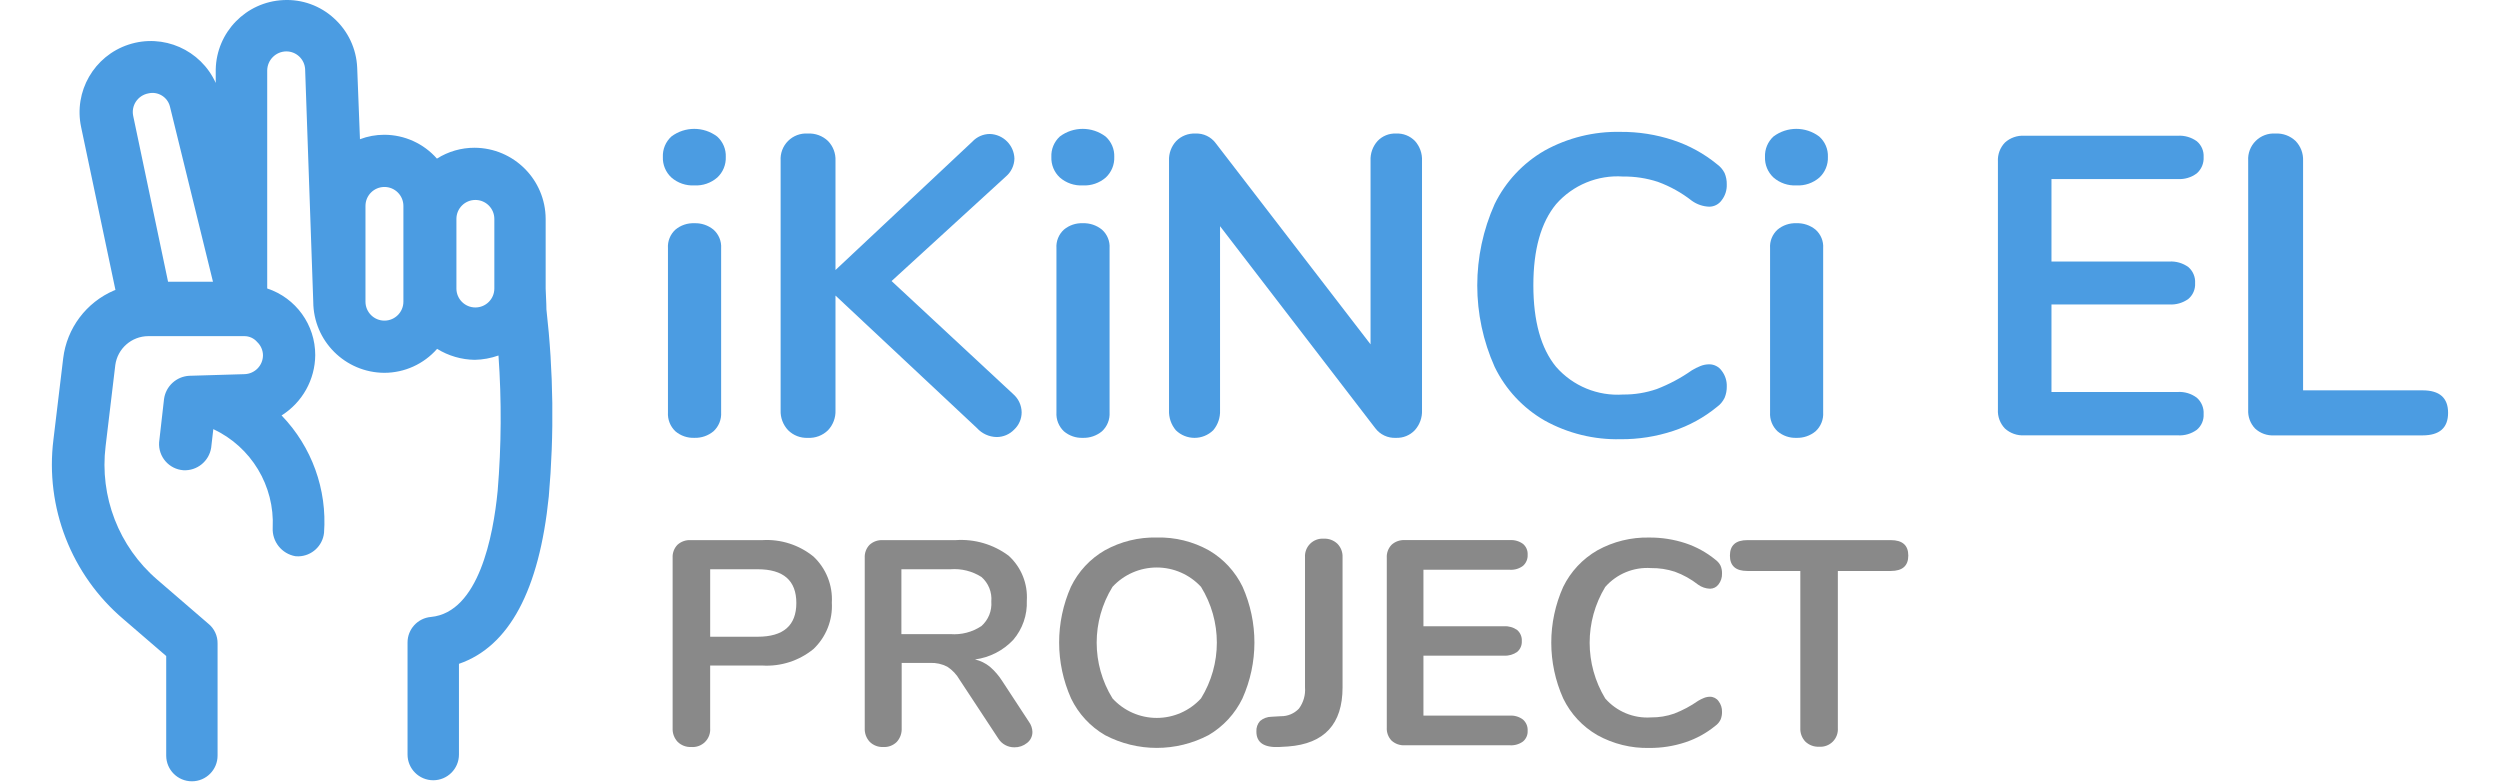
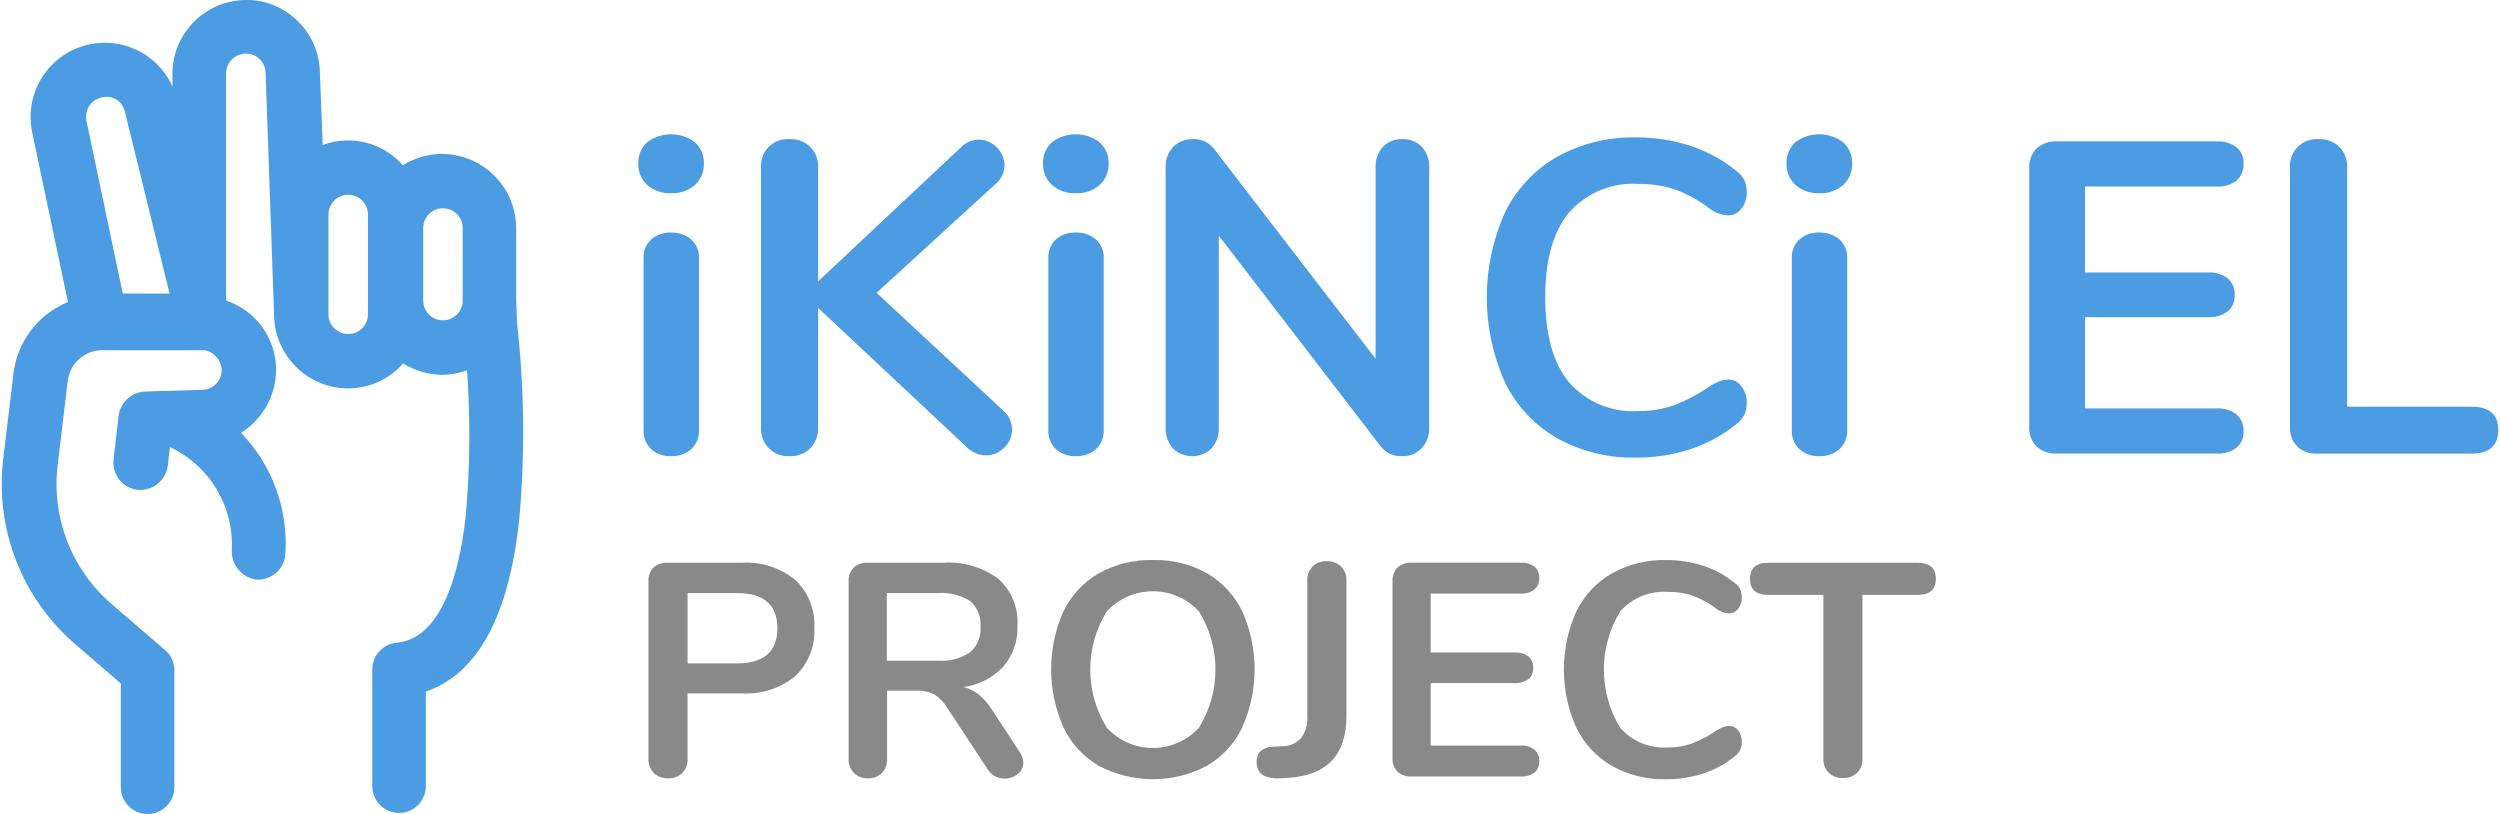
- <svg xmlns="http://www.w3.org/2000/svg" width="160" height="50" viewBox="0 0 224.489 73.195">
+ <svg xmlns="http://www.w3.org/2000/svg" width="129" height="42" viewBox="0 0 224.489 73.195">
  <g id="Group_6607" data-name="Group 6607" transform="translate(-265.983 -410.107)">
    <path id="Path_14429" data-name="Path 14429" d="M284.21,435.925a2.663,2.663,0,0,0,1.791-.612,2.226,2.226,0,0,0,.718-1.777V418.165a2.143,2.143,0,0,0-.718-1.747,2.675,2.675,0,0,0-1.791-.6,2.6,2.6,0,0,0-1.773.6,2.165,2.165,0,0,0-.7,1.747v15.373a2.249,2.249,0,0,0,.7,1.777A2.589,2.589,0,0,0,284.21,435.925Z" transform="translate(41.959 15.203)" fill="#4b9ce2" />
    <path id="Path_14430" data-name="Path 14430" d="M284.559,418.7a3.031,3.031,0,0,0,2.15-.74,2.5,2.5,0,0,0,.795-1.927,2.43,2.43,0,0,0-.813-1.916,3.566,3.566,0,0,0-4.282,0,2.456,2.456,0,0,0-.8,1.916,2.5,2.5,0,0,0,.8,1.927A3.025,3.025,0,0,0,284.559,418.7Z" transform="translate(41.61 8.778)" fill="#4b9ce2" />
    <path id="Path_14431" data-name="Path 14431" d="M287.168,442.031a2.51,2.51,0,0,0,1.894-.714,2.573,2.573,0,0,0,.7-1.872V428.7L303.02,441.12a2.552,2.552,0,0,0,1.832.835,2.269,2.269,0,0,0,1.652-.7,2.216,2.216,0,0,0,.7-1.615,2.3,2.3,0,0,0-.795-1.711L295.017,427.34l10.71-9.794a2.272,2.272,0,0,0,.8-1.674,2.38,2.38,0,0,0-2.308-2.311,2.247,2.247,0,0,0-1.634.718l-12.823,12.028V416.07a2.491,2.491,0,0,0-.7-1.85,2.541,2.541,0,0,0-1.894-.7,2.394,2.394,0,0,0-2.546,2.546v23.376a2.572,2.572,0,0,0,.7,1.872A2.452,2.452,0,0,0,287.168,442.031Z" transform="translate(49.63 9.098)" fill="#4b9ce2" />
    <path id="Path_14432" data-name="Path 14432" d="M294.492,418.7a3.034,3.034,0,0,0,2.154-.74,2.51,2.51,0,0,0,.795-1.927,2.434,2.434,0,0,0-.817-1.916,3.566,3.566,0,0,0-4.282,0,2.453,2.453,0,0,0-.795,1.916,2.5,2.5,0,0,0,.795,1.927A3.031,3.031,0,0,0,294.492,418.7Z" transform="translate(68.07 8.778)" fill="#4b9ce2" />
    <path id="Path_14433" data-name="Path 14433" d="M294.146,415.817a2.6,2.6,0,0,0-1.769.6,2.167,2.167,0,0,0-.7,1.747v15.373a2.251,2.251,0,0,0,.7,1.777,2.586,2.586,0,0,0,1.769.612,2.68,2.68,0,0,0,1.795-.612,2.224,2.224,0,0,0,.714-1.777V418.165a2.141,2.141,0,0,0-.714-1.747A2.692,2.692,0,0,0,294.146,415.817Z" transform="translate(68.416 15.203)" fill="#4b9ce2" />
    <path id="Path_14434" data-name="Path 14434" d="M315.824,442.031a2.294,2.294,0,0,0,1.754-.714,2.622,2.622,0,0,0,.678-1.872V416.07a2.59,2.59,0,0,0-.659-1.85,2.307,2.307,0,0,0-1.773-.7,2.255,2.255,0,0,0-1.733.7,2.588,2.588,0,0,0-.656,1.85v17.2l-14.5-18.838a2.239,2.239,0,0,0-1.912-.912,2.375,2.375,0,0,0-1.791.7,2.538,2.538,0,0,0-.678,1.85v23.376a2.734,2.734,0,0,0,.637,1.872,2.507,2.507,0,0,0,3.505,0,2.715,2.715,0,0,0,.638-1.872V422.2l14.534,18.915A2.283,2.283,0,0,0,315.824,442.031Z" transform="translate(76.087 9.098)" fill="#4b9ce2" />
    <path id="Path_14435" data-name="Path 14435" d="M325.619,438.39a2.661,2.661,0,0,0,.2-1.058,2.287,2.287,0,0,0-.48-1.473,1.43,1.43,0,0,0-1.154-.6,2.215,2.215,0,0,0-.835.161,5.2,5.2,0,0,0-.8.4,15.293,15.293,0,0,1-3.282,1.754,9.408,9.408,0,0,1-3.165.516,7.655,7.655,0,0,1-6.274-2.59q-2.131-2.588-2.132-7.648,0-5.016,2.132-7.6a7.653,7.653,0,0,1,6.274-2.586,10.1,10.1,0,0,1,3.263.5,11.61,11.61,0,0,1,3.183,1.773,2.97,2.97,0,0,0,1.634.553,1.431,1.431,0,0,0,1.154-.6,2.272,2.272,0,0,0,.48-1.472,2.588,2.588,0,0,0-.2-1.073,2.273,2.273,0,0,0-.718-.839,12.832,12.832,0,0,0-4.1-2.249,15.311,15.311,0,0,0-4.937-.776,14.043,14.043,0,0,0-7.11,1.751,11.711,11.711,0,0,0-4.677,5,18.668,18.668,0,0,0,0,15.274,11.661,11.661,0,0,0,4.677,5.018,14.005,14.005,0,0,0,7.11,1.751,15.311,15.311,0,0,0,4.937-.776,12.76,12.76,0,0,0,4.1-2.249A2.251,2.251,0,0,0,325.619,438.39Z" transform="translate(97.078 8.98)" fill="#4b9ce2" />
    <path id="Path_14436" data-name="Path 14436" d="M312.75,418.7a3.031,3.031,0,0,0,2.15-.74,2.5,2.5,0,0,0,.795-1.927,2.422,2.422,0,0,0-.817-1.916,3.566,3.566,0,0,0-4.282,0,2.465,2.465,0,0,0-.795,1.916,2.51,2.51,0,0,0,.795,1.927A3.04,3.04,0,0,0,312.75,418.7Z" transform="translate(116.676 8.778)" fill="#4b9ce2" />
    <path id="Path_14437" data-name="Path 14437" d="M312.4,415.817a2.591,2.591,0,0,0-1.769.6,2.158,2.158,0,0,0-.7,1.747v15.373a2.241,2.241,0,0,0,.7,1.777,2.579,2.579,0,0,0,1.769.612,2.67,2.67,0,0,0,1.791-.612,2.212,2.212,0,0,0,.714-1.777V418.165a2.13,2.13,0,0,0-.714-1.747A2.682,2.682,0,0,0,312.4,415.817Z" transform="translate(117.022 15.203)" fill="#4b9ce2" />
    <path id="Path_14438" data-name="Path 14438" d="M318.228,441.653h14.38a2.749,2.749,0,0,0,1.787-.52,1.786,1.786,0,0,0,.637-1.472,1.881,1.881,0,0,0-.637-1.531,2.692,2.692,0,0,0-1.787-.539H320.777v-8.2h11.032a2.774,2.774,0,0,0,1.791-.516,1.8,1.8,0,0,0,.634-1.476,1.841,1.841,0,0,0-.634-1.513,2.773,2.773,0,0,0-1.791-.517H320.777v-7.728h11.831a2.691,2.691,0,0,0,1.787-.535,1.891,1.891,0,0,0,.637-1.531,1.793,1.793,0,0,0-.637-1.476,2.77,2.77,0,0,0-1.787-.516h-14.38a2.489,2.489,0,0,0-1.809.637,2.371,2.371,0,0,0-.659,1.787v23.218a2.369,2.369,0,0,0,.659,1.791A2.492,2.492,0,0,0,318.228,441.653Z" transform="translate(132.54 9.241)" fill="#4b9ce2" />
    <path id="Path_14439" data-name="Path 14439" d="M324.594,441.8h13.9c1.593,0,2.392-.707,2.392-2.114s-.8-2.106-2.392-2.106H327.3V416.07a2.505,2.505,0,0,0-.7-1.85,2.541,2.541,0,0,0-1.894-.7,2.4,2.4,0,0,0-2.549,2.546v23.339a2.357,2.357,0,0,0,.641,1.747A2.418,2.418,0,0,0,324.594,441.8Z" transform="translate(149.59 9.098)" fill="#4b9ce2" />
    <path id="Path_14440" data-name="Path 14440" d="M312.275,438.027c-.018-.374-.037-.733-.037-.872v-6.542a6.692,6.692,0,0,0-6.655-6.663,6.564,6.564,0,0,0-3.531,1.018,6.578,6.578,0,0,0-4.926-2.234H297.1a6.342,6.342,0,0,0-2.26.417l-.26-6.718a6.592,6.592,0,0,0-2.154-4.593,6.516,6.516,0,0,0-4.773-1.725,6.647,6.647,0,0,0-6.326,6.509v1.253a6.675,6.675,0,0,0-12.611,4.139l3.216,15.259-.121.04a7.957,7.957,0,0,0-4.776,6.366l-.912,7.6a18.99,18.99,0,0,0,6.564,16.841l4,3.447V480.9a2.406,2.406,0,0,0,4.813,0V470.4a2.331,2.331,0,0,0-.864-1.857l-4.78-4.121a14.2,14.2,0,0,1-4.846-12.516l.908-7.6A3.13,3.13,0,0,1,275,441.6l9,0a1.571,1.571,0,0,1,1.216.557,1.737,1.737,0,0,1,.538,1.224,1.778,1.778,0,0,1-1.721,1.78l-5.186.154a2.52,2.52,0,0,0-2.362,2.168l-.462,4.058a2.461,2.461,0,0,0,2.278,2.623,2.5,2.5,0,0,0,2.6-2.117l.2-1.736a9.684,9.684,0,0,1,5.564,9.241,2.576,2.576,0,0,0,2.128,2.667l.293.011a2.466,2.466,0,0,0,2.388-2.2,14.313,14.313,0,0,0-3.978-11,6.738,6.738,0,0,0,3.154-5.652,6.564,6.564,0,0,0-4.5-6.245V416.706a1.807,1.807,0,0,1,1.78-1.784h.007a1.765,1.765,0,0,1,1.765,1.652l.762,21.8a6.689,6.689,0,0,0,6.663,6.662,6.581,6.581,0,0,0,4.941-2.245,6.91,6.91,0,0,0,3.527,1.029,7.059,7.059,0,0,0,2.223-.407,82.785,82.785,0,0,1-.077,12.68c-.41,4.227-1.769,11.384-6.249,11.816a2.4,2.4,0,0,0-2.194,2.4V480.8a2.408,2.408,0,0,0,4.817,0V472.3c4.7-1.619,7.527-6.893,8.417-15.688a87.538,87.538,0,0,0-.223-17.523C312.312,438.87,312.294,438.441,312.275,438.027Zm-6.622.886a1.775,1.775,0,0,1-1.776-1.773v-6.523a1.776,1.776,0,1,1,3.553,0v6.523A1.775,1.775,0,0,1,305.653,438.913ZM298.91,429.4v8.97a1.776,1.776,0,1,1-3.553,0V429.4a1.776,1.776,0,1,1,3.553,0Zm-17.841,7.1H276.86l-3.267-15.541a1.765,1.765,0,0,1,.256-1.333,1.8,1.8,0,0,1,1.165-.769,1.686,1.686,0,0,1,2.018,1.212Z" transform="translate(0)" fill="#4b9ce2" />
    <path id="Path_14441" data-name="Path 14441" d="M290.259,423.923h-6.707a1.7,1.7,0,0,0-1.242.439,1.624,1.624,0,0,0-.451,1.223v15.951a1.751,1.751,0,0,0,.476,1.293,1.7,1.7,0,0,0,1.267.476,1.644,1.644,0,0,0,1.773-1.769v-5.864h4.882a6.91,6.91,0,0,0,4.8-1.549,5.557,5.557,0,0,0,1.718-4.34,5.493,5.493,0,0,0-1.718-4.319A6.943,6.943,0,0,0,290.259,423.923Zm-.436,9.051h-4.446v-6.322h4.446q3.626,0,3.626,3.161T289.823,432.974Z" transform="translate(42.275 36.788)" fill="#898989" />
    <path id="Path_14442" data-name="Path 14442" d="M299.67,437.146a6.106,6.106,0,0,0-1.172-1.363,3.464,3.464,0,0,0-1.392-.681,5.993,5.993,0,0,0,3.586-1.839,5.315,5.315,0,0,0,1.267-3.666,5.235,5.235,0,0,0-1.7-4.212,7.448,7.448,0,0,0-4.978-1.461h-6.813a1.7,1.7,0,0,0-1.242.439,1.623,1.623,0,0,0-.451,1.223v15.951a1.75,1.75,0,0,0,.476,1.293,1.7,1.7,0,0,0,1.267.476,1.653,1.653,0,0,0,1.256-.476,1.773,1.773,0,0,0,.461-1.293v-6.11h2.674a3.192,3.192,0,0,1,1.6.355,3.589,3.589,0,0,1,1.157,1.227l3.626,5.509a1.754,1.754,0,0,0,1.5.817,1.837,1.837,0,0,0,1.187-.406,1.281,1.281,0,0,0,.506-1.037,1.692,1.692,0,0,0-.33-.952Zm-4.879-4.417h-4.582v-6.076h4.582a4.735,4.735,0,0,1,2.916.721,2.734,2.734,0,0,1,.927,2.3,2.786,2.786,0,0,1-.927,2.3A4.6,4.6,0,0,1,294.791,432.728Z" transform="translate(55.358 36.788)" fill="#898989" />
    <path id="Path_14443" data-name="Path 14443" d="M305.771,425.055a9.492,9.492,0,0,0-4.864-1.2,9.589,9.589,0,0,0-4.883,1.2,7.933,7.933,0,0,0-3.176,3.421,12.863,12.863,0,0,0,.015,10.453,8.006,8.006,0,0,0,3.176,3.439,10.429,10.429,0,0,0,9.706,0,8.027,8.027,0,0,0,3.176-3.439,12.824,12.824,0,0,0,.015-10.453A7.953,7.953,0,0,0,305.771,425.055Zm-.733,13.874a5.617,5.617,0,0,1-8.292,0,9.949,9.949,0,0,1,0-10.453,5.647,5.647,0,0,1,8.292,0,9.949,9.949,0,0,1,0,10.453Z" transform="translate(68.6 36.612)" fill="#898989" />
    <path id="Path_14444" data-name="Path 14444" d="M303.092,423.886a1.644,1.644,0,0,0-1.747,1.744v12.19a2.937,2.937,0,0,1-.571,1.989,2.27,2.27,0,0,1-1.689.71l-.872.051a1.675,1.675,0,0,0-1.081.4,1.352,1.352,0,0,0-.341.993c0,1.018.7,1.5,2.1,1.443l.872-.051q5.1-.385,5.1-5.534v-12.19a1.7,1.7,0,0,0-.48-1.267A1.737,1.737,0,0,0,303.092,423.886Z" transform="translate(82.036 36.689)" fill="#898989" />
    <path id="Path_14445" data-name="Path 14445" d="M311.661,426.7a1.845,1.845,0,0,0,1.227-.366,1.3,1.3,0,0,0,.436-1.048,1.231,1.231,0,0,0-.436-1.011,1.883,1.883,0,0,0-1.227-.355h-9.842a1.7,1.7,0,0,0-1.242.439,1.623,1.623,0,0,0-.45,1.223v15.9a1.626,1.626,0,0,0,.45,1.227,1.716,1.716,0,0,0,1.242.436h9.842a1.885,1.885,0,0,0,1.227-.355,1.224,1.224,0,0,0,.436-1.007,1.292,1.292,0,0,0-.436-1.048,1.845,1.845,0,0,0-1.227-.37h-8.1v-5.619h7.553a1.923,1.923,0,0,0,1.231-.352,1.235,1.235,0,0,0,.432-1.011,1.268,1.268,0,0,0-.432-1.037,1.923,1.923,0,0,0-1.231-.352h-7.553V426.7Z" transform="translate(90.916 36.788)" fill="#898989" />
    <path id="Path_14446" data-name="Path 14446" d="M313.684,426.718a6.926,6.926,0,0,1,2.234.341,7.944,7.944,0,0,1,2.183,1.216,2.02,2.02,0,0,0,1.117.377.989.989,0,0,0,.791-.407,1.579,1.579,0,0,0,.326-1.011,1.776,1.776,0,0,0-.135-.736,1.581,1.581,0,0,0-.491-.571,8.782,8.782,0,0,0-2.806-1.542,10.635,10.635,0,0,0-3.384-.528,9.586,9.586,0,0,0-4.864,1.2,8,8,0,0,0-3.2,3.421,12.786,12.786,0,0,0,0,10.453,7.983,7.983,0,0,0,3.2,3.439,9.586,9.586,0,0,0,4.864,1.2,10.529,10.529,0,0,0,3.384-.531,8.781,8.781,0,0,0,2.806-1.542,1.524,1.524,0,0,0,.491-.582,1.806,1.806,0,0,0,.135-.725,1.568,1.568,0,0,0-.326-1.007.983.983,0,0,0-.791-.41,1.5,1.5,0,0,0-.571.11,3.768,3.768,0,0,0-.546.271,10.539,10.539,0,0,1-2.249,1.2,6.4,6.4,0,0,1-2.168.355,5.233,5.233,0,0,1-4.293-1.777,10.08,10.08,0,0,1,0-10.443A5.24,5.24,0,0,1,313.684,426.718Z" transform="translate(102.116 36.612)" fill="#898989" />
    <path id="Path_14447" data-name="Path 14447" d="M323.98,423.923H310.538q-1.631,0-1.634,1.447t1.634,1.443H315.5v14.724a1.719,1.719,0,0,0,.476,1.267,1.748,1.748,0,0,0,1.293.476,1.638,1.638,0,0,0,1.747-1.743V426.813h4.963q1.637,0,1.637-1.443T323.98,423.923Z" transform="translate(114.287 36.788)" fill="#898989" />
  </g>
</svg>
